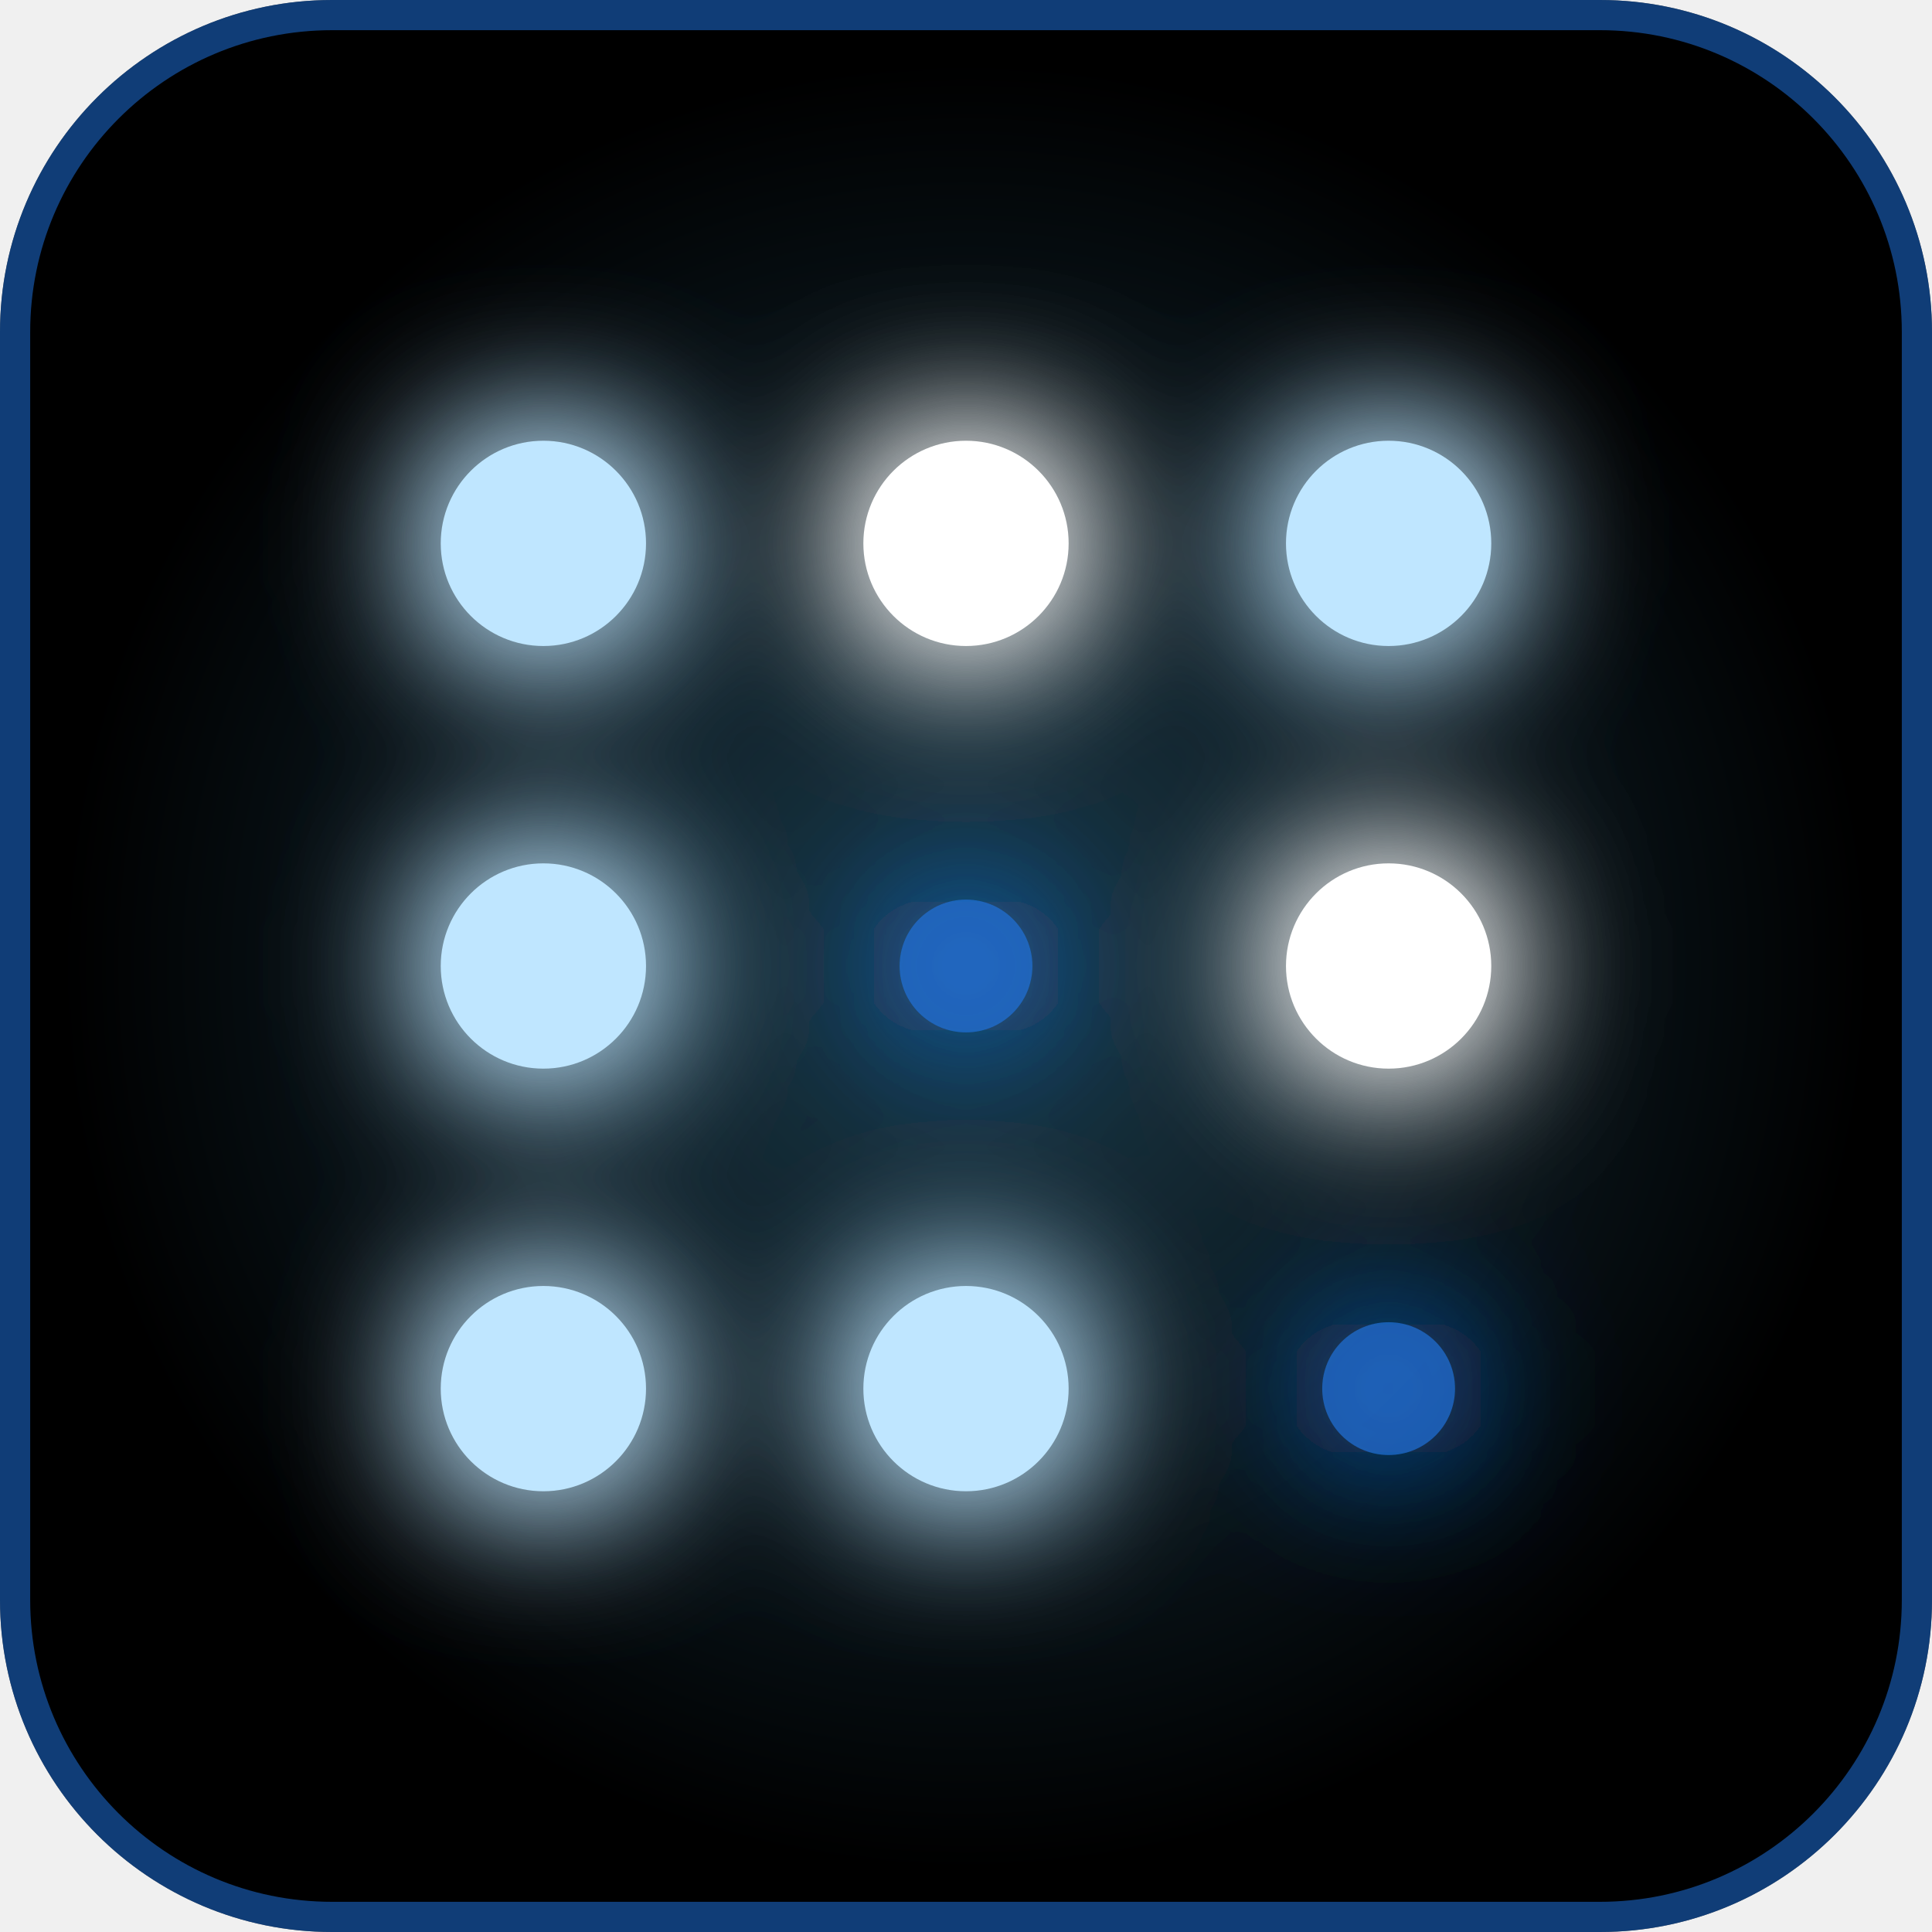
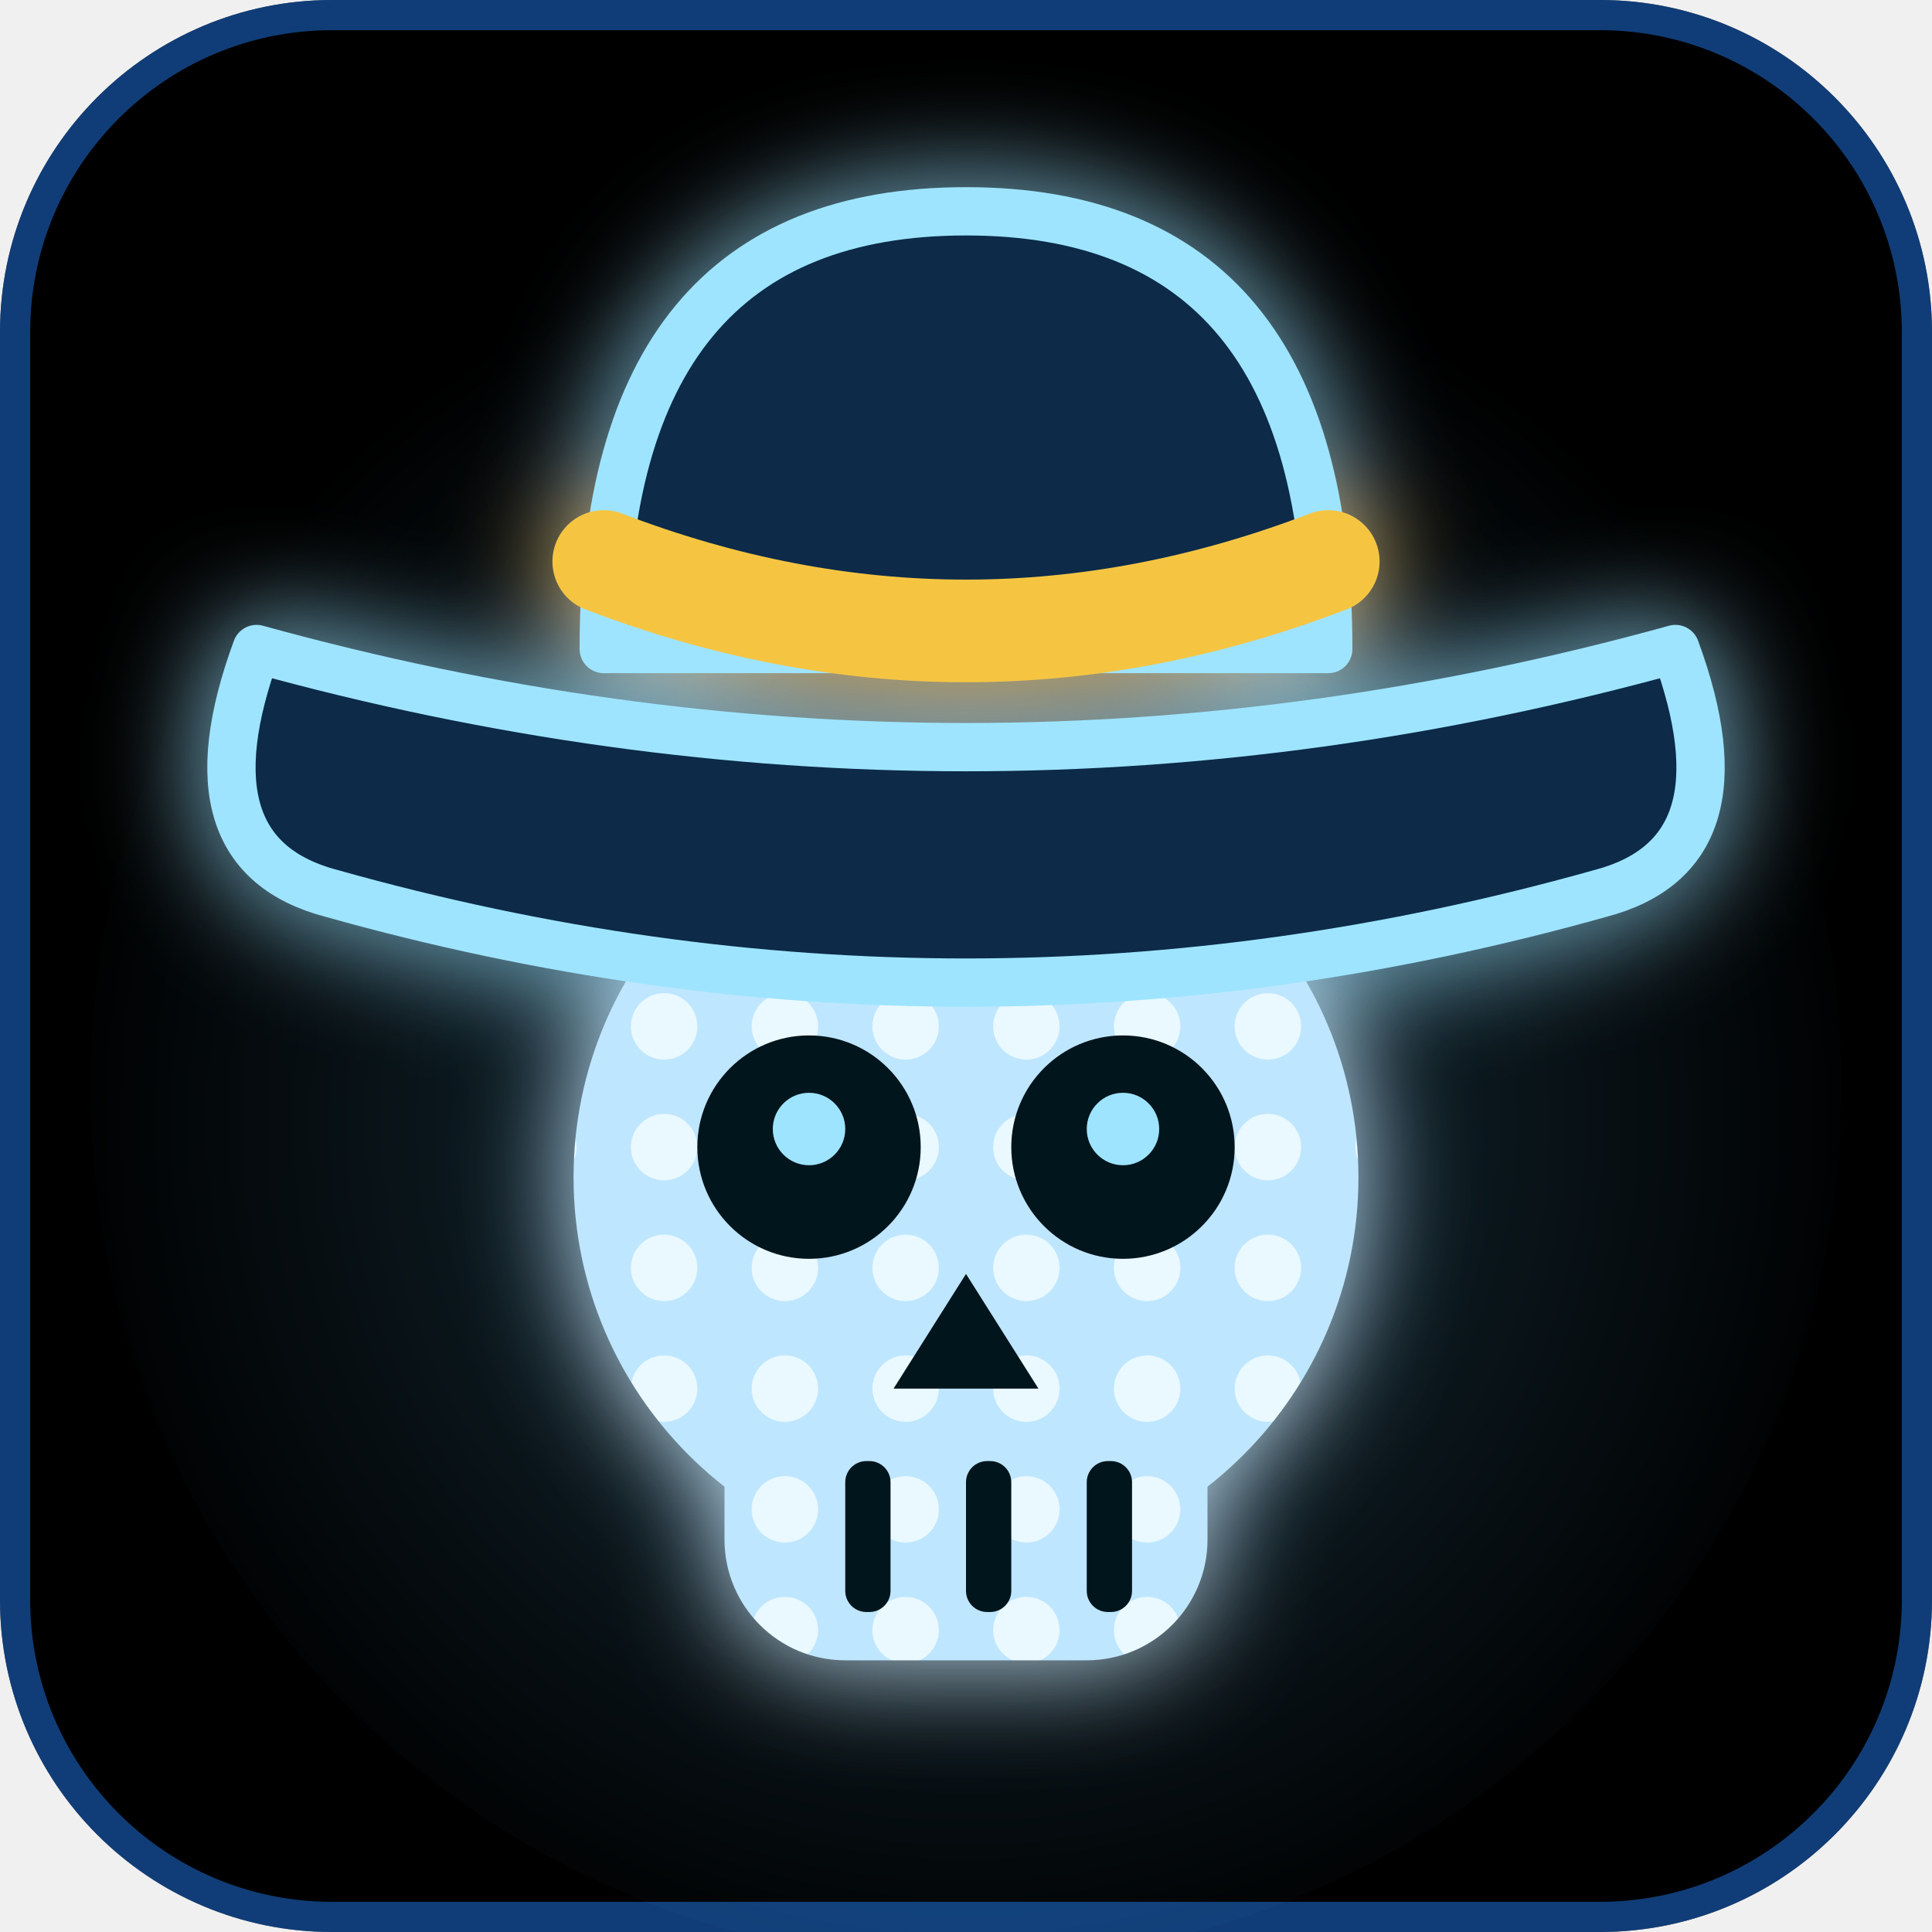
- <svg xmlns="http://www.w3.org/2000/svg" viewBox="0 0 64 64" role="img" aria-label="LED Grand Line">
+ <svg xmlns="http://www.w3.org/2000/svg" viewBox="0 0 64 64" role="img" aria-label="Abhed Srivastava — LED skull">
  <defs>
    <filter id="glow" x="-120%" y="-120%" width="340%" height="340%">
-       <feGaussianBlur stdDeviation="2.6" result="blur" />
+       <feGaussianBlur stdDeviation="1.8" result="blur" />
      <feMerge>
-         <feMergeNode in="blur" />
        <feMergeNode in="blur" />
        <feMergeNode in="SourceGraphic" />
      </feMerge>
    </filter>
-     <radialGradient id="halo" cx="50%" cy="50%" r="50%">
-       <stop offset="0%" stop-color="#5CC8FF" stop-opacity=".28" />
+     <radialGradient id="halo" cx="50%" cy="52%" r="52%">
+       <stop offset="0%" stop-color="#5CC8FF" stop-opacity=".26" />
      <stop offset="100%" stop-color="#5CC8FF" stop-opacity="0" />
    </radialGradient>
+     <pattern id="leds" width="4" height="4" patternUnits="userSpaceOnUse">
+       <rect width="4" height="4" fill="#BFE6FF" />
+       <circle cx="2" cy="2" r="1.1" fill="#EAF9FF" />
+     </pattern>
  </defs>
  <rect width="64" height="64" rx="11" fill="#000" />
  <rect x=".5" y=".5" width="63" height="63" rx="10.5" fill="none" stroke="#1E6FD9" stroke-opacity=".55" />
-   <circle cx="32" cy="32" r="30" fill="url(#halo)" />
+   <circle cx="32" cy="36" r="29" fill="url(#halo)" />
  <g filter="url(#glow)">
-     <g fill="#BFE6FF">
-       <circle cx="18" cy="18" r="3.4" />
-       <circle cx="32" cy="18" r="3.4" fill="#FFFFFF" />
-       <circle cx="46" cy="18" r="3.4" />
-       <circle cx="18" cy="32" r="3.4" />
-       <circle cx="46" cy="32" r="3.4" fill="#FFFFFF" />
-       <circle cx="18" cy="46" r="3.4" />
-       <circle cx="32" cy="46" r="3.4" />
+     <g fill="url(#leds)">
+       <circle cx="32" cy="39" r="13" />
+       <rect x="24" y="45" width="16" height="10" rx="4" />
    </g>
-     <g fill="#1E6FD9" opacity=".7">
-       <circle cx="32" cy="32" r="2.2" />
-       <circle cx="46" cy="46" r="2.2" />
+     <g fill="#04121f">
+       <circle cx="26.8" cy="38" r="3.7" />
+       <circle cx="37.2" cy="38" r="3.7" />
+       <path d="M32 42.2 29.6 46h4.8z" />
+       <rect x="28" y="48.4" width="1.5" height="5" rx=".7" />
+       <rect x="32" y="48.4" width="1.5" height="5" rx=".7" />
+       <rect x="36" y="48.4" width="1.5" height="5" rx=".7" />
    </g>
+     <g fill="#9EE4FF">
+       <circle cx="26.8" cy="37.4" r="1.2" />
+       <circle cx="37.2" cy="37.4" r="1.2" />
+     </g>
+     <path d="M20 21.5Q20 7 32 7t12 14.5z" fill="#0B2C49" stroke="#9EE4FF" stroke-width="1.6" stroke-linejoin="round" />
+     <path d="M8.5 21.5Q32 28 55.5 21.5q2.5 6.8-2.5 8.1Q32 35.5 11 29.6q-5-1.3-2.5-8.1z" fill="#0B2C49" stroke="#9EE4FF" stroke-width="1.6" stroke-linejoin="round" />
+     <path d="M20 18.6q12 4.6 24 0" fill="none" stroke="#F5C542" stroke-width="3.4" stroke-linecap="round" />
  </g>
</svg>
